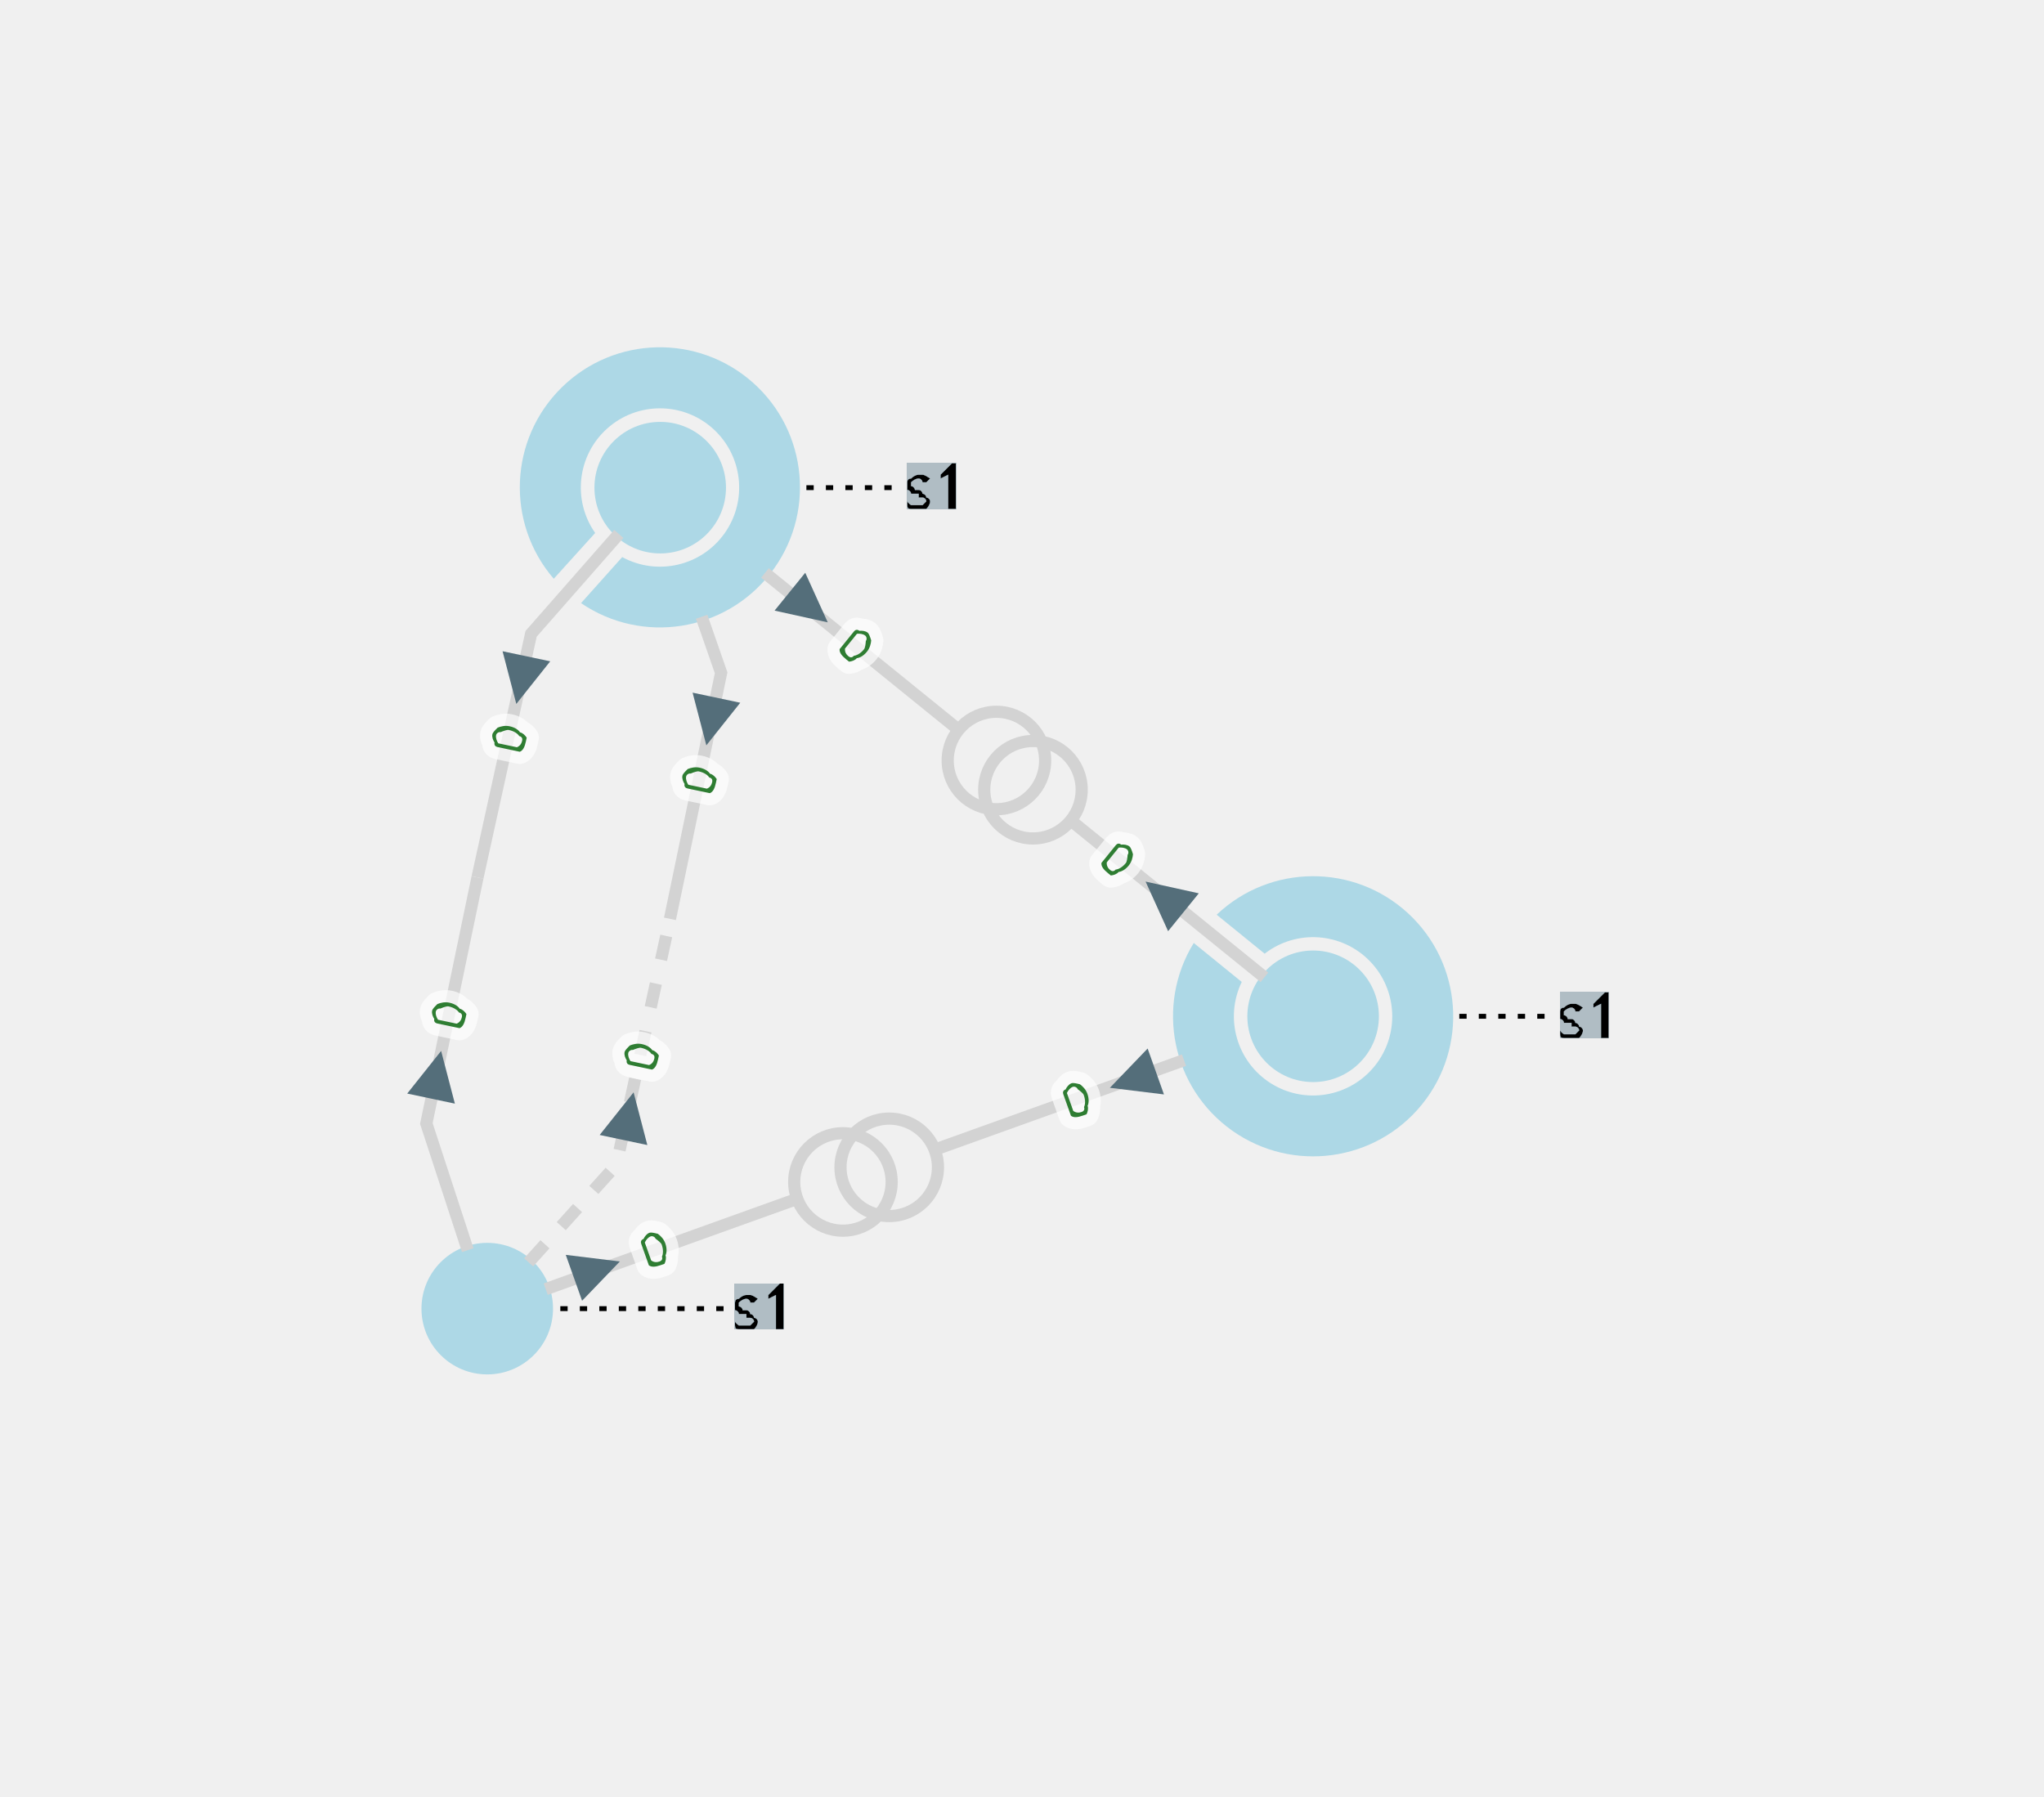
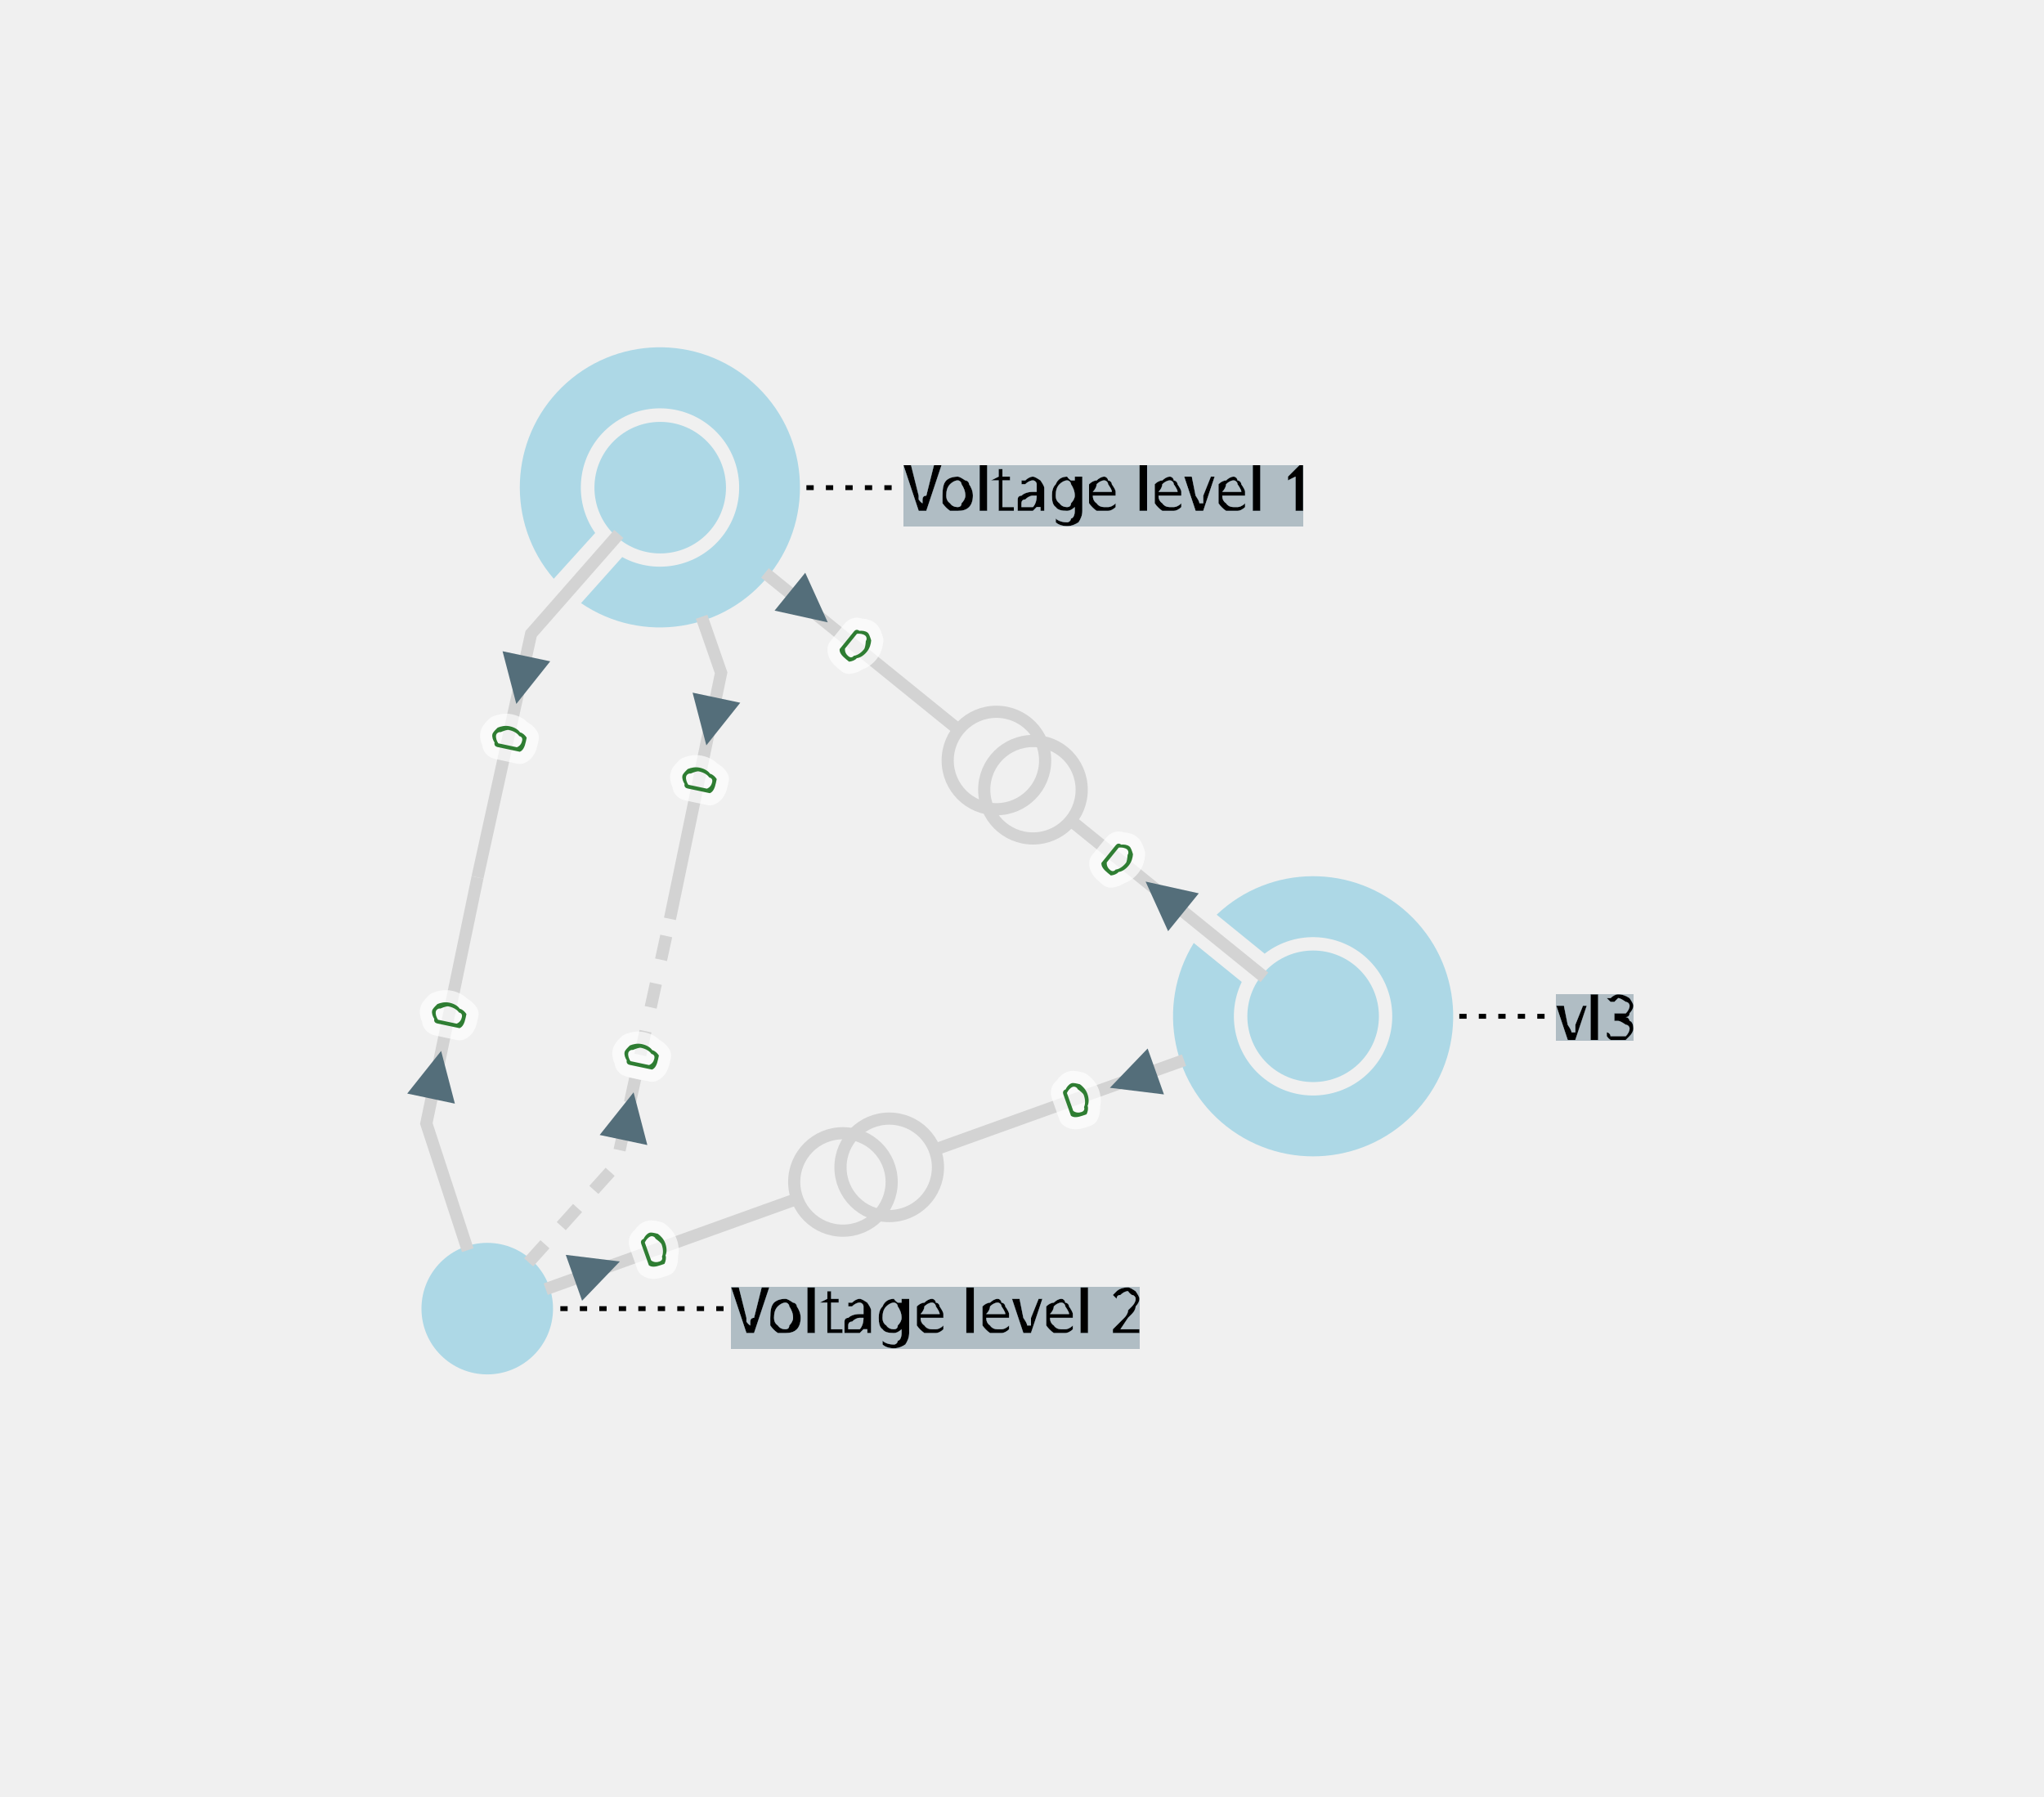
<svg xmlns="http://www.w3.org/2000/svg" width="800.00" height="703.08" viewBox="-3.06 -3.40 8.39 7.37">
  <style>
.nad-branch-edges polyline, .nad-branch-edges path {stroke: var(--nad-vl-color, lightgrey); stroke-width: 0.05; fill: none}
.nad-branch-edges circle {stroke: var(--nad-vl-color, lightgrey); stroke-width: 0.05; fill: none}
.nad-3wt-edges polyline {stroke: var(--nad-vl-color, lightgrey); stroke-width: 0.05; fill: none}
.nad-text-edges {stroke: black; stroke-width: 0.02; stroke-dasharray: .03,.05}
.nad-branch-edges .nad-disconnected polyline {stroke-dasharray: .1,.1}
.nad-vl-nodes circle, .nad-vl-nodes path {fill: var(--nad-vl-color, lightblue)}
.nad-vl-nodes circle.nad-unknown-busnode {stroke: lightgrey; stroke-width: 0.05; stroke-dasharray: .05,.05; fill: none}
.nad-hvdc-edge polyline.nad-hvdc {stroke: grey; stroke-width: 0.2}
.nad-3wt-nodes circle {stroke: var(--nad-vl-color, lightgrey); stroke-width: 0.05; fill: none}
.nad-state-out .nad-arrow-in {visibility: hidden}
.nad-state-in .nad-arrow-out {visibility: hidden}
.nad-active path {stroke: none; fill: #546e7a}
.nad-active {visibility: visible}
.nad-reactive {visibility: hidden}
.nad-reactive path {stroke: none; fill: #0277bd}
.nad-text-background {flood-color: #90a4aeaa}
- .nad-text-nodes {font: 0.25px "Verdana"; fill: black}
+ .nad-text-nodes {font: 0.25px "Verdana"; fill: black; dominant-baseline: central}
.nad-edge-infos text {font: 0.2px "Verdana"; dominant-baseline:middle; stroke: #FFFFFFAA; stroke-width: 0.1; stroke-linejoin:round; paint-order: stroke}
.nad-edge-infos .nad-state-in text {fill: #b71c1c}
.nad-edge-infos .nad-state-out text {fill: #2e7d32}
.nad-vl0to30 {--nad-vl-color: #AFB42B}
.nad-vl30to50 {--nad-vl-color: #EF9A9A}
.nad-vl50to70 {--nad-vl-color: #9C27B0}
.nad-vl70to120 {--nad-vl-color: #E65100}
.nad-vl120to180 {--nad-vl-color: #00ACC1}
.nad-vl180to300 {--nad-vl-color: #2E7D32}
.nad-vl300to500 {--nad-vl-color: #D32F2F}
.nad-branch-edges .nad-overload polyline, .nad-branch-edges .nad-overload path {animation: line-blink 3s infinite}
.nad-vl-nodes .nad-overvoltage {animation: node-over-blink 3s infinite}
.nad-vl-nodes .nad-undervoltage {animation: node-under-blink 3s infinite}

@keyframes line-blink {
  0%, 80%, 100% {stroke: var(--nad-vl-color, black); stroke-width: 0.05}
  40% {stroke: #FFEB3B; stroke-width: 0.15}
}
@keyframes node-over-blink {
  0%, 80%, 100% {stroke: white; stroke-width: 0}
  40% {stroke: #ff5722; stroke-width: 0.15}
}
@keyframes node-under-blink {
  0%, 80%, 100% {stroke: white; stroke-width: 0}
  40% {stroke: #00BCD4; stroke-width: 0.15}
}
</style>
  <defs>
    <filter id="textBgFilter" x="0" y="0" width="1" height="1">
      <feFlood class="nad-text-background" />
      <feComposite in="SourceGraphic" operator="over" />
    </filter>
  </defs>
  <g class="nad-vl-nodes">
    <g transform="translate(-0.35,-1.40)" id="0" class="nad-vl300to500">
      <circle r="0.27" id="1" />
      <path d="M-0.437,0.374 A0.575,0.575 345.053 1 1 -0.325,0.474 L-0.156,0.285 A0.325,0.325 -333.556 1 0 -0.267,0.186 Z " id="2" />
    </g>
    <g transform="translate(-1.06,1.97)" id="3" class="nad-vl300to500">
      <circle r="0.27" id="4" />
    </g>
    <g transform="translate(2.33,0.77)" id="5" class="nad-vl180to300">
      <circle r="0.27" id="6" />
      <path d="M-0.396,-0.417 A0.575,0.575 345.053 1 1 -0.490,-0.301 L-0.293,-0.141 A0.325,0.325 -333.556 1 0 -0.199,-0.257 Z " id="7" />
    </g>
  </g>
  <g class="nad-branch-edges">
    <g id="8">
      <g class="nad-vl300to500">
        <polyline points="-0.52,-1.21 -0.88,-0.80 -1.10,0.20" />
        <g class="nad-edge-infos" transform="translate(-0.92,-0.61)">
          <g class="nad-active nad-state-out">
            <g transform="rotate(-168.06)">
              <path class="nad-arrow-in" d="M-0.1 -0.1 H0.1 L0 0.1z" />
              <path class="nad-arrow-out" d="M-0.1 0.1 H0.1 L0 -0.1z" />
            </g>
            <text transform="rotate(-78.06)" x="-0.19" style="text-anchor:end">0</text>
          </g>
          <g class="nad-reactive nad-state-out">
            <g transform="rotate(-168.06)">
              <path class="nad-arrow-in" d="M-0.1 -0.1 H0.1 L0 0.1z" />
              <path class="nad-arrow-out" d="M-0.1 0.1 H0.1 L0 -0.1z" />
            </g>
            <text transform="rotate(-78.06)" x="-0.19" style="text-anchor:end">0</text>
          </g>
        </g>
      </g>
      <g class="nad-vl300to500">
        <polyline points="-1.14,1.73 -1.31,1.21 -1.10,0.20" />
        <g class="nad-edge-infos" transform="translate(-1.27,1.01)">
          <g class="nad-active nad-state-out">
            <g transform="rotate(11.94)">
              <path class="nad-arrow-in" d="M-0.1 -0.1 H0.1 L0 0.1z" />
              <path class="nad-arrow-out" d="M-0.1 0.1 H0.1 L0 -0.1z" />
            </g>
            <text transform="rotate(-78.06)" x="0.19">0</text>
          </g>
          <g class="nad-reactive nad-state-out">
            <g transform="rotate(11.94)">
              <path class="nad-arrow-in" d="M-0.1 -0.1 H0.1 L0 0.1z" />
              <path class="nad-arrow-out" d="M-0.1 0.1 H0.1 L0 -0.1z" />
            </g>
            <text transform="rotate(-78.06)" x="0.19">0</text>
          </g>
        </g>
      </g>
    </g>
    <g id="9">
      <g class="nad-vl300to500">
        <polyline points="-0.18,-0.87 -0.10,-0.64 -0.31,0.37" />
        <g class="nad-edge-infos" transform="translate(-0.14,-0.44)">
          <g class="nad-active nad-state-out">
            <g transform="rotate(-168.06)">
              <path class="nad-arrow-in" d="M-0.1 -0.1 H0.1 L0 0.1z" />
              <path class="nad-arrow-out" d="M-0.1 0.1 H0.1 L0 -0.1z" />
            </g>
            <text transform="rotate(-78.06)" x="-0.19" style="text-anchor:end">0</text>
          </g>
          <g class="nad-reactive nad-state-out">
            <g transform="rotate(-168.06)">
              <path class="nad-arrow-in" d="M-0.1 -0.1 H0.1 L0 0.1z" />
              <path class="nad-arrow-out" d="M-0.1 0.1 H0.1 L0 -0.1z" />
            </g>
            <text transform="rotate(-78.06)" x="-0.19" style="text-anchor:end">0</text>
          </g>
        </g>
      </g>
      <g class="nad-disconnected nad-vl300to500">
        <polyline points="-0.89,1.78 -0.53,1.38 -0.31,0.37" />
        <g class="nad-edge-infos" transform="translate(-0.48,1.18)">
          <g class="nad-active nad-state-out">
            <g transform="rotate(11.94)">
              <path class="nad-arrow-in" d="M-0.1 -0.1 H0.1 L0 0.1z" />
              <path class="nad-arrow-out" d="M-0.1 0.1 H0.1 L0 -0.1z" />
            </g>
            <text transform="rotate(-78.06)" x="0.19">0</text>
          </g>
          <g class="nad-reactive nad-state-out">
            <g transform="rotate(11.94)">
              <path class="nad-arrow-in" d="M-0.1 -0.1 H0.1 L0 0.1z" />
              <path class="nad-arrow-out" d="M-0.1 0.1 H0.1 L0 -0.1z" />
            </g>
            <text transform="rotate(-78.06)" x="0.19">0</text>
          </g>
        </g>
      </g>
    </g>
    <g id="10">
      <g class="nad-vl300to500">
        <polyline points="0.08,-1.05 0.87,-0.41" />
        <g class="nad-edge-infos" transform="translate(0.26,-0.91)">
          <g class="nad-active nad-state-out">
            <g transform="rotate(129.02)">
              <path class="nad-arrow-in" d="M-0.1 -0.1 H0.1 L0 0.1z" />
              <path class="nad-arrow-out" d="M-0.1 0.1 H0.1 L0 -0.1z" />
            </g>
            <text transform="rotate(39.02)" x="0.19">0</text>
          </g>
          <g class="nad-reactive nad-state-out">
            <g transform="rotate(129.02)">
              <path class="nad-arrow-in" d="M-0.1 -0.1 H0.1 L0 0.1z" />
              <path class="nad-arrow-out" d="M-0.1 0.1 H0.1 L0 -0.1z" />
            </g>
            <text transform="rotate(39.02)" x="0.19">0</text>
          </g>
        </g>
        <circle cx="1.03" cy="-0.28" r="0.20" />
      </g>
      <g class="nad-vl180to300">
        <polyline points="2.13,0.61 1.34,-0.03" />
        <g class="nad-edge-infos" transform="translate(1.72,0.28)">
          <g class="nad-active nad-state-out">
            <g transform="rotate(-50.98)">
              <path class="nad-arrow-in" d="M-0.1 -0.1 H0.1 L0 0.1z" />
              <path class="nad-arrow-out" d="M-0.1 0.1 H0.1 L0 -0.1z" />
            </g>
            <text transform="rotate(-320.98)" x="-0.19" style="text-anchor:end">0</text>
          </g>
          <g class="nad-reactive nad-state-out">
            <g transform="rotate(-50.98)">
              <path class="nad-arrow-in" d="M-0.1 -0.1 H0.1 L0 0.1z" />
              <path class="nad-arrow-out" d="M-0.1 0.1 H0.1 L0 -0.1z" />
            </g>
            <text transform="rotate(-320.98)" x="-0.19" style="text-anchor:end">0</text>
          </g>
        </g>
        <circle cx="1.18" cy="-0.16" r="0.20" />
      </g>
    </g>
    <g id="11">
      <g class="nad-vl300to500">
        <polyline points="-0.82,1.89 0.21,1.52" />
        <g class="nad-edge-infos" transform="translate(-0.61,1.81)">
          <g class="nad-active nad-state-out">
            <g transform="rotate(70.43)">
              <path class="nad-arrow-in" d="M-0.1 -0.1 H0.1 L0 0.1z" />
              <path class="nad-arrow-out" d="M-0.1 0.1 H0.1 L0 -0.1z" />
            </g>
            <text transform="rotate(-19.57)" x="0.19">0</text>
          </g>
          <g class="nad-reactive nad-state-out">
            <g transform="rotate(70.43)">
              <path class="nad-arrow-in" d="M-0.1 -0.1 H0.1 L0 0.1z" />
              <path class="nad-arrow-out" d="M-0.1 0.1 H0.1 L0 -0.1z" />
            </g>
            <text transform="rotate(-19.57)" x="0.19">0</text>
          </g>
        </g>
        <circle cx="0.40" cy="1.45" r="0.20" />
      </g>
      <g class="nad-vl180to300">
        <polyline points="1.80,0.95 0.77,1.32" />
        <g class="nad-edge-infos" transform="translate(1.59,1.03)">
          <g class="nad-active nad-state-out">
            <g transform="rotate(-109.57)">
              <path class="nad-arrow-in" d="M-0.1 -0.1 H0.1 L0 0.1z" />
              <path class="nad-arrow-out" d="M-0.1 0.1 H0.1 L0 -0.1z" />
            </g>
            <text transform="rotate(-19.57)" x="-0.19" style="text-anchor:end">0</text>
          </g>
          <g class="nad-reactive nad-state-out">
            <g transform="rotate(-109.57)">
              <path class="nad-arrow-in" d="M-0.1 -0.1 H0.1 L0 0.1z" />
              <path class="nad-arrow-out" d="M-0.1 0.1 H0.1 L0 -0.1z" />
            </g>
            <text transform="rotate(-19.57)" x="-0.19" style="text-anchor:end">0</text>
          </g>
        </g>
        <circle cx="0.59" cy="1.39" r="0.20" />
      </g>
    </g>
  </g>
  <g class="nad-text-edges">
    <polyline id="0_edge" points="0.25,-1.40 0.65,-1.40" />
    <polyline id="3_edge" points="-0.76,1.97 -0.06,1.97" />
    <polyline id="5_edge" points="2.93,0.77 3.33,0.77" />
  </g>
  <g class="nad-text-nodes">
-     <text filter="url(#textBgFilter)" y="-1.40" style="dominant-baseline:middle" x="0.65">s1</text>
-     <text filter="url(#textBgFilter)" y="1.97" style="dominant-baseline:middle" x="-0.06">s1</text>
-     <text filter="url(#textBgFilter)" y="0.77" style="dominant-baseline:middle" x="3.33">s1</text>
+     <text filter="url(#textBgFilter)" y="-1.40" x="0.65">Voltage level 1</text>
+     <text filter="url(#textBgFilter)" y="1.97" x="-0.06">Voltage level 2</text>
+     <text filter="url(#textBgFilter)" y="0.77" x="3.33">vl3</text>
  </g>
</svg>
